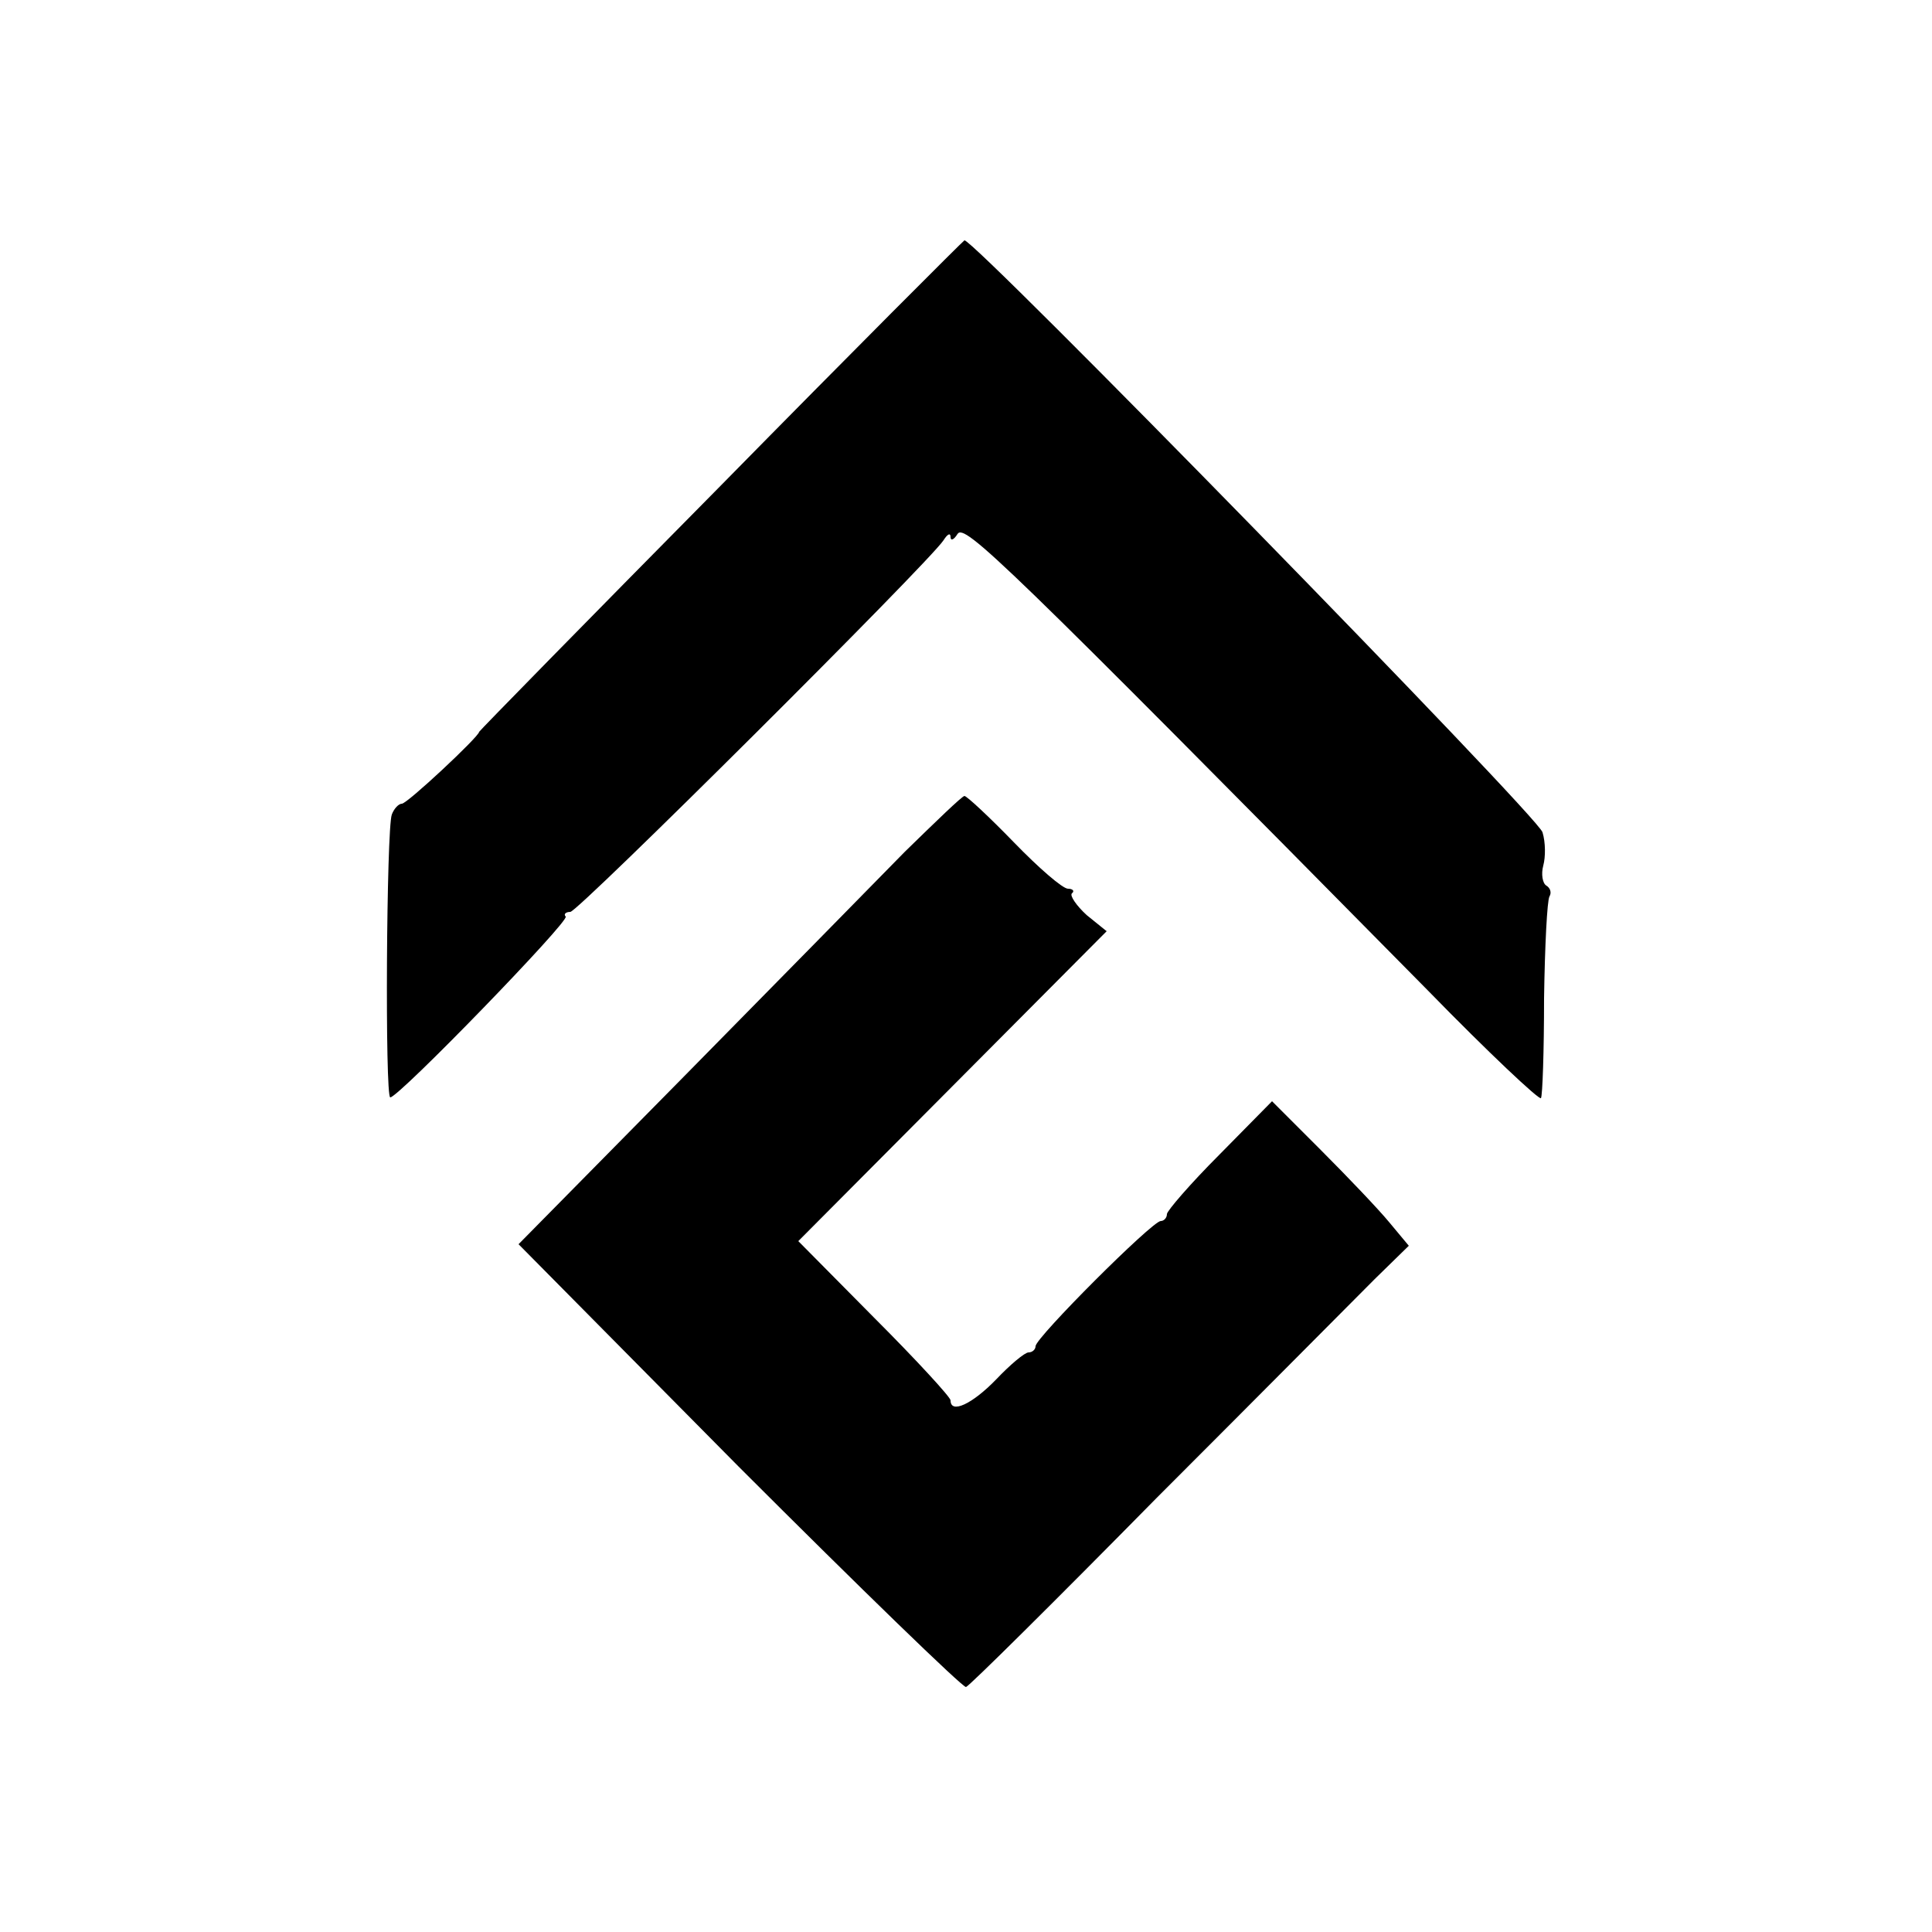
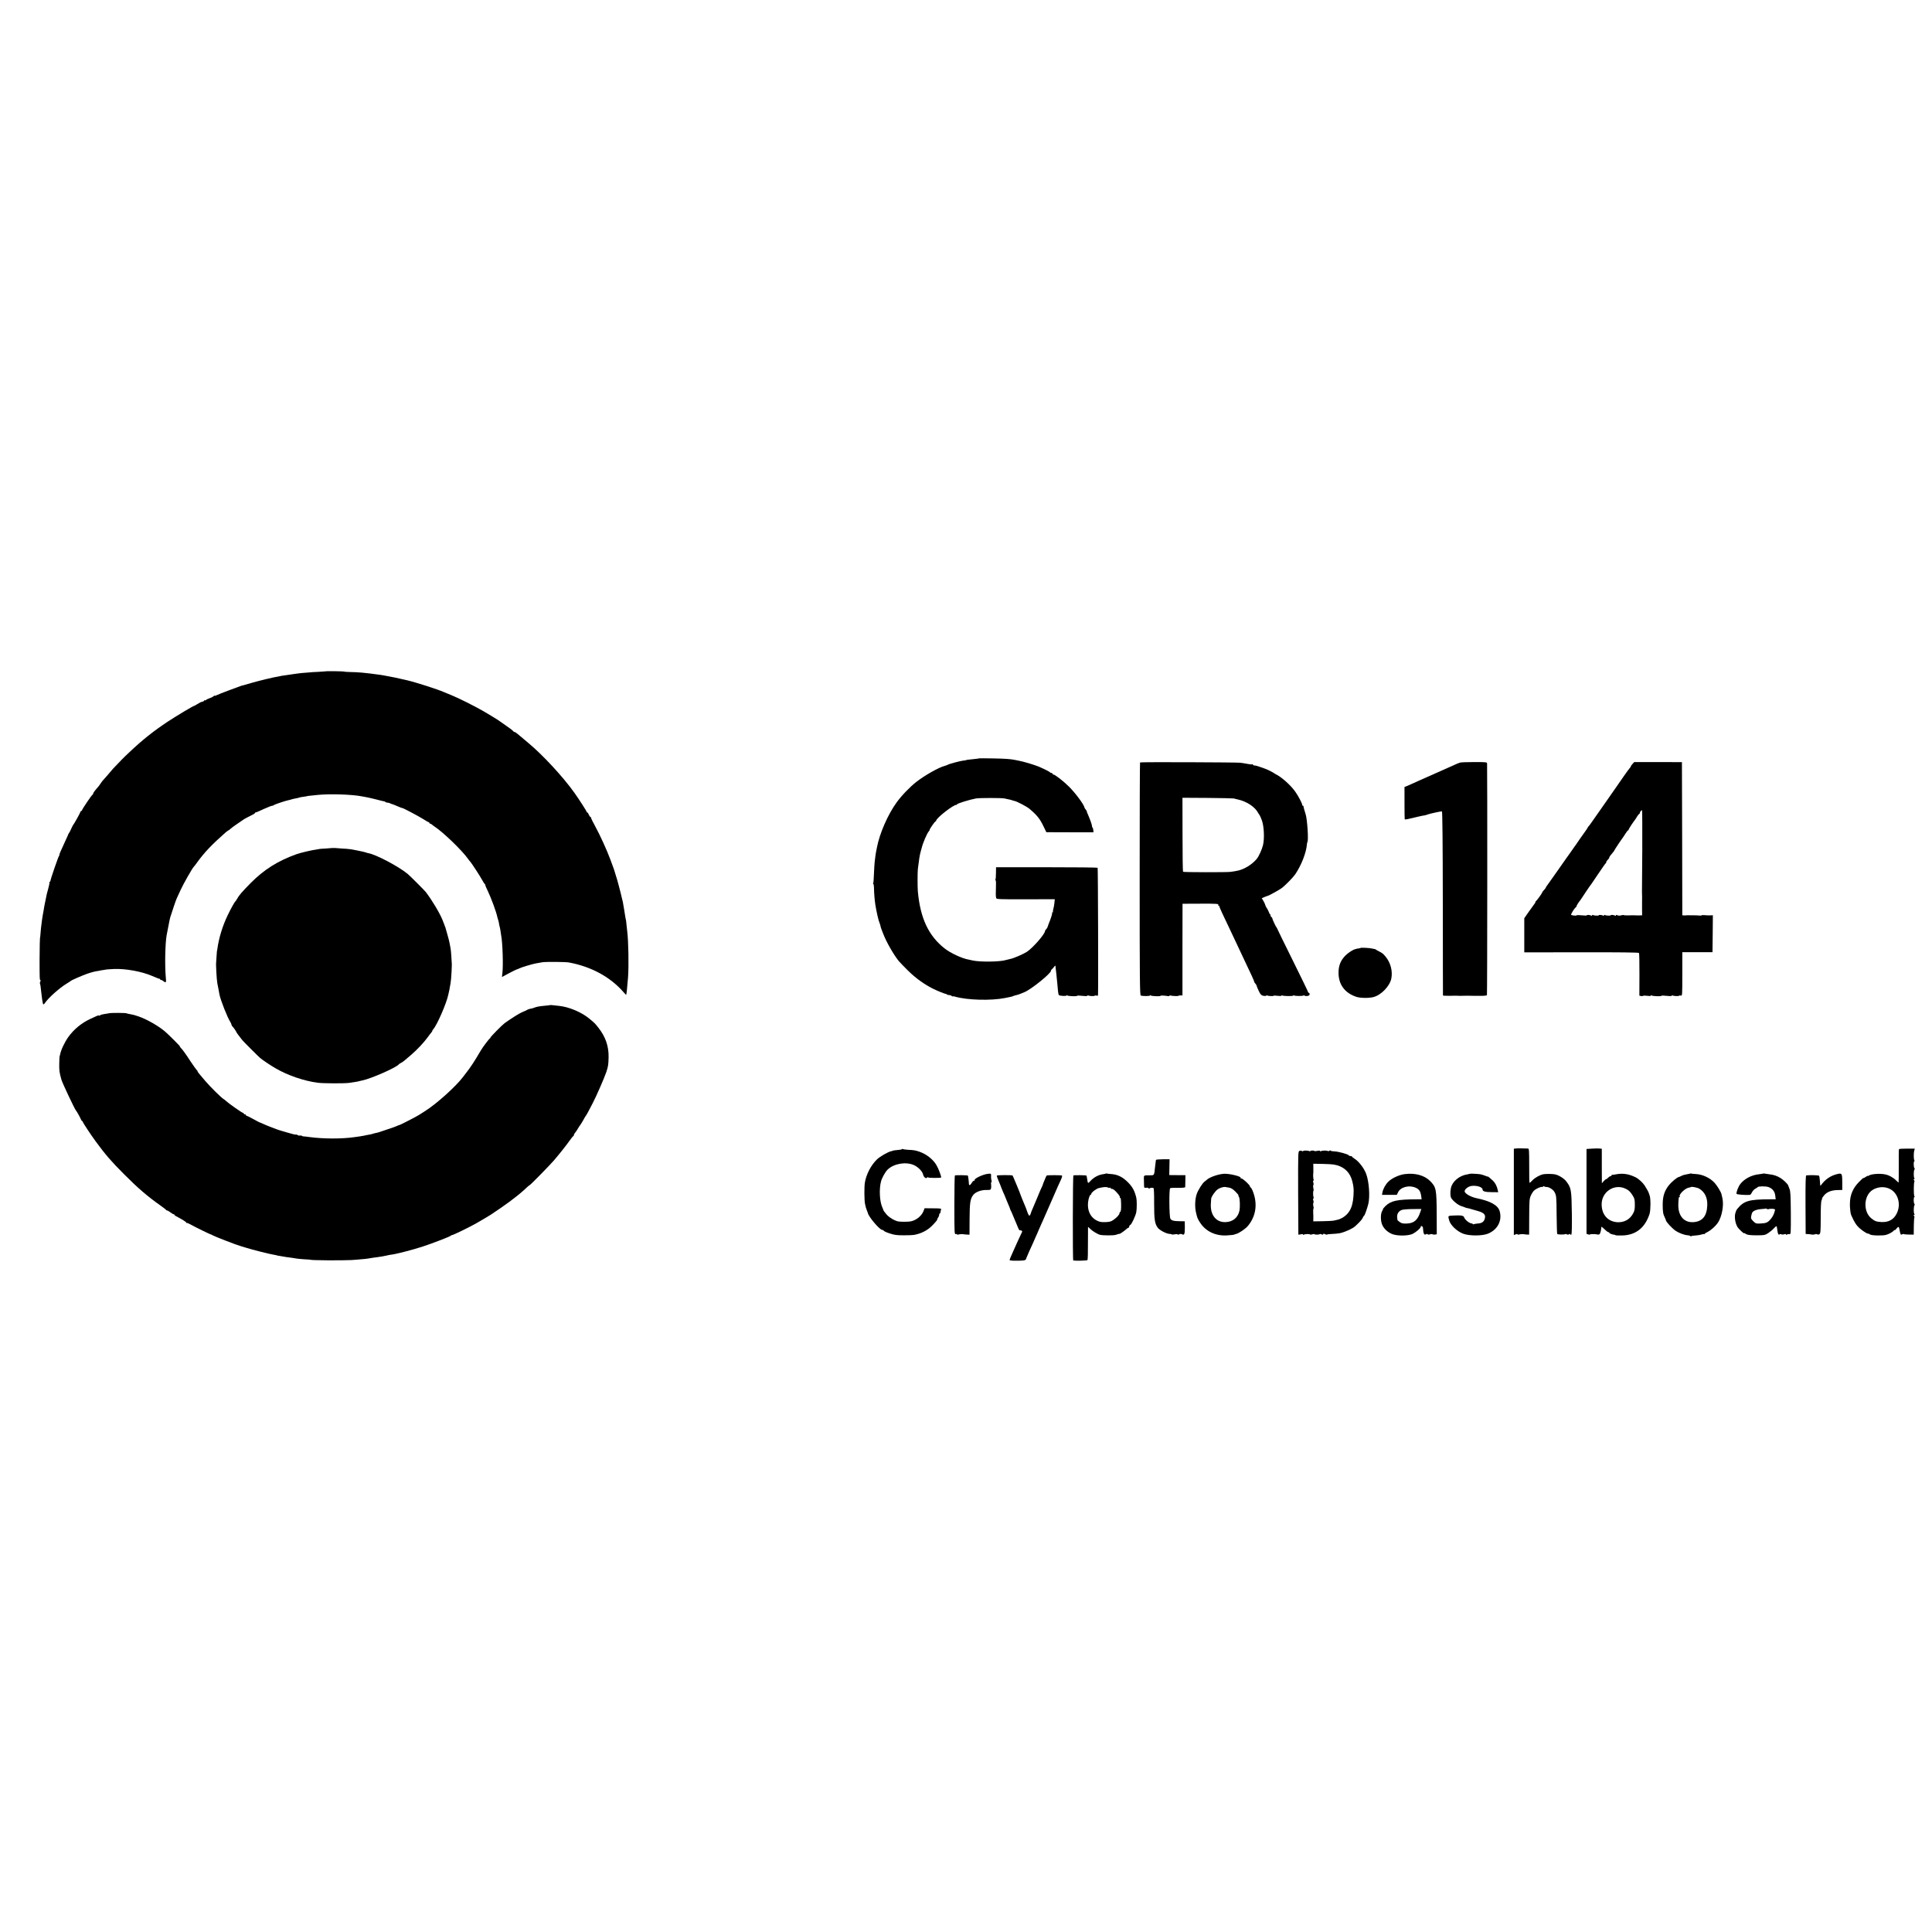
- <svg xmlns="http://www.w3.org/2000/svg" version="1.0" width="250pt" height="250pt" viewBox="0 0 250 250" preserveAspectRatio="xMidYMid meet">
-   <g transform="translate(0,250) scale(0.1,-0.1)" fill="#000000" stroke="none">
-     <path d="M933 1872 c-172 -174 -313 -318 -313 -319 0 -6 -93 -93 -100 -93 -4 0 -10 -6 -13 -14 -7 -19 -9 -366 -2 -366 11 0 233 229 227 234 -3 3 0 6 6 6 10 0 464 452 483 481 5 8 9 10 9 4 0 -5 4 -4 9 4 9 14 57 -32 609 -591 78 -80 144 -142 146 -139 2 3 4 61 4 129 1 68 4 127 7 132 3 5 1 11 -4 14 -5 3 -7 15 -4 26 3 11 3 30 -1 43 -4 19 -737 769 -748 766 -1 0 -144 -143 -315 -317z" />
-     <path d="M1171 1398 c-39 -40 -168 -171 -286 -291 l-214 -217 285 -288 c158 -158 290 -286 294 -285 4 1 115 111 246 244 132 132 259 260 283 284 l44 43 -25 30 c-14 17 -54 59 -89 94 l-63 63 -68 -69 c-38 -38 -68 -73 -68 -77 0 -5 -4 -9 -8 -9 -11 0 -162 -151 -162 -162 0 -4 -4 -8 -9 -8 -5 0 -24 -16 -42 -35 -31 -32 -59 -45 -59 -27 0 4 -44 52 -99 107 l-98 99 199 200 200 201 -26 21 c-13 12 -22 25 -19 28 4 3 1 6 -5 6 -7 0 -38 27 -70 60 -32 33 -61 60 -64 60 -3 0 -37 -33 -77 -72z" />
+ <svg xmlns="http://www.w3.org/2000/svg" version="1.0" width="2592pt" height="2592pt" viewBox="0 0 2592 2592" preserveAspectRatio="xMidYMid meet">
+   <g transform="translate(0,2592) scale(0.1,-0.1)" fill="#000000" stroke="none">
+     <path d="M4366 16913 c-1 -1 -46 -4 -101 -7 -55 -2 -100 -5 -100 -6 0 -1 -27 -3 -60 -5 -33 -2 -80 -6 -105 -10 -25 -4 -54 -8 -65 -9 -11 -2 -45 -7 -75 -11 -30 -5 -64 -9 -75 -11 -11 -1 -20 -3 -20 -4 0 -1 -11 -3 -25 -5 -55 -7 -270 -59 -365 -87 -55 -16 -107 -31 -115 -33 -8 -1 -22 -5 -30 -8 -8 -3 -77 -29 -154 -57 -76 -28 -152 -58 -167 -66 -16 -8 -29 -11 -29 -8 0 4 -8 0 -17 -8 -10 -9 -35 -21 -55 -27 -21 -7 -40 -17 -44 -22 -3 -5 -10 -7 -15 -4 -5 4 -9 2 -9 -3 0 -5 -9 -12 -20 -15 -32 -8 -33 -9 -72 -33 -21 -13 -40 -24 -43 -24 -13 0 -228 -129 -349 -208 -198 -131 -340 -244 -518 -412 -79 -73 -120 -116 -223 -225 -11 -12 -42 -48 -69 -81 -27 -32 -55 -63 -61 -69 -6 -5 -20 -23 -31 -40 -10 -16 -25 -36 -32 -45 -51 -58 -72 -87 -72 -97 0 -6 -4 -13 -9 -15 -11 -4 -141 -196 -141 -209 0 -5 -4 -9 -10 -9 -5 0 -10 -5 -10 -10 0 -10 -89 -170 -100 -180 -3 -3 -14 -25 -25 -50 -11 -25 -22 -47 -25 -50 -6 -4 -19 -32 -25 -50 -1 -3 -15 -34 -32 -70 -59 -126 -82 -180 -76 -180 3 0 1 -6 -5 -12 -11 -14 -115 -315 -115 -335 0 -7 -4 -13 -9 -13 -5 0 -7 -4 -4 -8 2 -4 -4 -39 -15 -77 -20 -71 -25 -93 -34 -142 -3 -16 -10 -48 -15 -73 -5 -25 -12 -61 -14 -80 -3 -19 -8 -46 -11 -60 -2 -13 -7 -41 -10 -62 -3 -21 -7 -56 -10 -78 -3 -21 -8 -65 -10 -97 -2 -32 -5 -58 -5 -58 -5 0 -9 -140 -9 -305 0 -264 1 -280 11 -280 5 0 4 -8 -1 -19 -6 -10 -8 -20 -6 -23 5 -4 13 -59 20 -133 2 -22 7 -58 10 -80 4 -22 8 -45 9 -52 4 -24 13 -23 30 2 44 66 190 197 286 256 30 18 57 36 60 39 9 10 145 69 217 95 65 22 105 33 158 40 11 2 22 4 25 6 3 1 16 3 30 4 14 2 27 4 30 5 6 3 59 7 120 10 155 6 372 -33 515 -95 22 -9 51 -22 65 -27 14 -6 28 -11 33 -10 4 1 7 -3 7 -10 0 -6 3 -8 6 -5 4 3 18 -3 32 -13 40 -32 44 -26 36 53 -14 151 -8 457 12 562 26 136 25 130 39 200 9 40 11 47 18 65 3 8 19 58 36 110 17 52 36 104 41 115 5 11 29 63 53 115 38 84 160 297 176 310 4 3 25 30 46 60 98 135 195 237 383 403 18 15 35 27 38 27 4 0 14 8 23 18 9 9 50 39 91 67 41 27 77 52 80 55 5 6 87 50 137 74 13 6 23 14 23 19 0 4 4 7 10 7 5 0 35 12 67 27 32 15 60 28 63 28 3 1 22 9 42 18 21 10 43 17 51 17 7 0 17 4 22 9 11 10 159 59 201 67 15 3 31 7 34 9 4 2 22 7 41 10 47 9 64 13 64 15 0 2 25 6 80 14 17 2 30 5 30 6 0 1 14 3 30 4 17 2 64 7 105 11 162 17 470 7 600 -20 14 -3 41 -8 60 -11 19 -3 78 -17 130 -30 52 -14 101 -26 108 -26 6 -1 12 -4 12 -7 0 -4 12 -8 26 -9 14 -1 31 -5 37 -9 7 -4 14 -8 17 -8 7 0 67 -24 110 -43 19 -8 35 -14 35 -12 0 7 216 -107 278 -146 37 -24 72 -44 77 -44 6 0 10 -4 10 -10 0 -5 5 -10 11 -10 6 0 16 -6 23 -12 8 -7 24 -20 37 -28 115 -75 373 -324 449 -434 8 -12 20 -27 28 -35 18 -19 134 -197 163 -251 13 -25 27 -46 32 -48 4 -2 7 -9 7 -15 0 -6 13 -38 30 -71 49 -102 120 -293 133 -363 2 -10 7 -25 10 -33 3 -8 8 -28 11 -45 2 -16 6 -37 9 -45 3 -8 8 -33 11 -55 3 -22 7 -49 9 -60 20 -97 30 -412 17 -512 l-6 -51 93 50 c51 27 99 51 105 52 7 1 22 7 33 13 25 14 178 60 225 68 19 4 58 10 85 15 46 8 315 6 360 -3 298 -56 551 -193 728 -395 20 -23 37 -41 38 -40 6 22 14 100 25 238 11 160 6 472 -11 615 -3 23 -7 64 -10 91 -2 27 -5 49 -5 49 -2 0 -14 69 -26 150 -10 63 -13 82 -17 100 -3 11 -11 43 -17 70 -14 60 -14 61 -39 155 -10 41 -29 107 -42 145 -12 39 -23 72 -23 75 -1 3 -6 19 -13 35 -6 17 -21 57 -33 90 -49 133 -140 331 -205 450 -30 55 -55 105 -55 112 0 7 -4 13 -9 13 -5 0 -14 14 -21 30 -7 17 -16 30 -21 30 -5 0 -9 5 -9 10 0 9 -102 167 -163 253 -154 216 -426 510 -623 673 -65 54 -101 84 -139 117 -18 15 -37 27 -43 27 -6 0 -12 3 -14 8 -4 9 -67 56 -128 97 -25 17 -47 32 -50 35 -8 9 -136 88 -230 142 -109 63 -335 176 -425 212 -38 15 -83 34 -100 41 -79 36 -379 132 -500 160 -16 4 -37 8 -45 10 -52 13 -163 36 -195 41 -20 3 -47 8 -59 11 -11 2 -32 6 -46 8 -14 2 -47 6 -75 10 -58 8 -72 10 -180 21 -44 4 -115 8 -157 8 -43 1 -78 3 -78 6 0 4 -249 8 -254 3z" />
+     <path d="M13138 15746 c-1 -2 -34 -6 -73 -10 -66 -6 -110 -12 -110 -16 0 -1 -13 -3 -30 -4 -36 -3 -196 -46 -210 -56 -5 -4 -22 -10 -37 -14 -77 -18 -274 -129 -388 -219 -87 -69 -198 -184 -264 -277 -115 -160 -224 -409 -260 -595 -3 -16 -8 -41 -11 -55 -5 -24 -8 -41 -20 -142 -3 -24 -7 -96 -10 -160 -2 -65 -6 -122 -10 -128 -3 -5 -3 -10 2 -10 4 0 9 -30 9 -68 1 -62 9 -152 18 -212 15 -92 43 -216 57 -245 5 -11 11 -29 12 -40 2 -11 8 -29 12 -40 5 -11 16 -41 26 -67 43 -111 138 -276 208 -363 14 -16 68 -73 121 -125 103 -102 219 -186 340 -246 50 -25 148 -65 167 -68 7 -1 16 -5 19 -9 4 -4 17 -7 29 -7 11 0 26 -5 33 -12 7 -7 12 -9 12 -6 0 4 15 2 33 -3 161 -47 481 -56 667 -19 30 6 66 14 79 16 14 3 28 7 33 10 4 3 18 7 30 10 33 7 40 10 71 22 15 7 38 16 51 21 88 35 356 251 356 287 0 7 3 14 8 16 4 2 17 16 30 32 18 24 22 26 23 10 0 -11 2 -28 4 -39 2 -11 6 -47 9 -80 4 -33 9 -82 11 -110 3 -27 7 -72 9 -98 2 -27 8 -53 12 -57 13 -12 104 -17 104 -5 0 7 3 7 8 0 7 -10 132 -15 132 -5 0 5 29 4 103 -3 20 -2 37 1 37 5 0 5 4 6 10 3 15 -9 80 -12 86 -4 2 4 13 5 24 2 11 -3 20 -1 21 3 5 61 0 1706 -5 1712 -4 4 -312 7 -685 7 l-678 0 -1 -77 c0 -43 -3 -82 -7 -88 -3 -5 -3 -10 2 -10 4 0 7 -30 5 -67 -4 -110 -3 -154 3 -172 5 -15 38 -17 396 -16 l390 1 -5 -51 c-3 -27 -9 -64 -15 -82 -5 -17 -7 -34 -3 -37 3 -3 0 -6 -7 -6 -7 0 -10 -4 -6 -9 5 -8 -14 -67 -48 -151 -6 -14 -11 -31 -13 -37 -1 -7 -9 -20 -18 -29 -9 -8 -16 -20 -16 -25 0 -39 -159 -222 -242 -278 -49 -32 -182 -90 -227 -97 -14 -3 -39 -9 -56 -14 -79 -25 -349 -28 -445 -6 -14 4 -38 9 -55 12 -91 16 -245 88 -325 152 -214 170 -323 404 -356 762 -5 57 -5 254 0 300 15 126 24 184 38 235 6 22 12 45 14 50 14 61 70 193 93 219 9 10 15 20 13 22 -4 7 70 114 79 114 5 0 9 5 9 10 0 35 240 221 273 212 4 -1 7 2 7 7 0 11 168 63 255 79 44 8 345 8 380 0 17 -4 44 -10 60 -13 17 -3 37 -8 45 -12 8 -3 23 -8 32 -9 34 -7 163 -75 198 -104 104 -88 141 -134 191 -239 l37 -76 316 -1 316 0 -2 29 c-1 16 -6 31 -10 33 -4 3 -8 13 -8 23 0 17 -23 82 -56 158 -8 17 -14 34 -14 39 0 4 -6 15 -14 23 -8 9 -16 23 -18 31 -8 40 -122 192 -204 274 -76 76 -192 166 -214 166 -5 0 -10 5 -10 10 0 6 -6 10 -14 10 -8 0 -16 3 -18 8 -3 7 -84 48 -148 75 -65 27 -198 67 -275 82 -16 3 -39 8 -50 10 -61 12 -128 17 -292 20 -99 2 -183 2 -185 1z" />
+     <path d="M15295 15691 c-3 -2 -5 -706 -5 -1563 0 -1358 2 -1559 15 -1564 26 -10 125 -9 125 1 0 7 3 7 8 0 7 -10 132 -15 132 -5 0 6 53 4 93 -3 15 -3 27 -2 27 3 0 5 6 7 14 4 19 -7 106 -10 106 -4 0 3 12 6 27 5 l27 0 0 615 1 615 230 1 c233 1 259 -1 249 -17 -3 -5 0 -9 5 -9 6 0 10 -3 9 -7 -1 -5 18 -48 41 -98 24 -49 58 -121 76 -160 18 -38 56 -119 85 -180 29 -60 65 -137 80 -170 29 -62 91 -195 154 -327 20 -43 35 -80 34 -82 -2 -2 5 -12 14 -22 9 -11 17 -23 17 -27 -1 -4 12 -35 27 -68 22 -48 34 -61 58 -68 17 -4 36 -4 42 0 6 5 13 6 16 4 8 -8 78 -12 83 -5 2 4 27 4 55 0 27 -4 50 -3 50 1 0 5 6 6 14 3 23 -9 146 -10 146 -1 0 5 5 5 11 2 14 -9 113 -10 127 -1 6 3 13 3 16 -2 3 -5 19 -7 36 -4 21 3 30 10 30 23 0 11 -4 19 -10 19 -5 0 -10 4 -10 9 0 6 -93 198 -207 428 -114 230 -208 421 -208 425 0 3 -3 10 -8 14 -10 10 -57 110 -57 122 0 5 -7 15 -15 22 -8 7 -12 16 -9 21 3 5 1 9 -3 9 -5 0 -15 17 -22 38 -8 20 -20 44 -28 53 -7 9 -15 25 -17 35 -2 11 -14 36 -26 57 l-22 37 36 15 c20 8 39 16 43 16 15 1 163 84 194 108 47 37 149 141 176 181 83 123 149 292 157 405 1 11 4 25 7 30 16 26 -3 304 -24 370 -17 51 -30 101 -29 108 1 4 -2 7 -8 7 -5 0 -10 7 -10 15 0 17 -50 113 -90 170 -60 88 -189 203 -270 241 -8 4 -17 10 -20 13 -6 7 -99 53 -115 57 -5 1 -35 12 -65 23 -30 12 -65 21 -77 21 -13 0 -23 5 -23 11 0 5 -4 8 -9 5 -5 -3 -33 -1 -62 5 -30 6 -74 13 -99 16 -58 6 -1339 11 -1345 4z m1255 -483 c8 -2 31 -8 50 -12 126 -27 238 -101 281 -185 8 -14 17 -28 20 -31 3 -3 16 -32 28 -65 29 -76 37 -243 16 -332 -14 -59 -56 -152 -85 -187 -68 -81 -181 -147 -275 -161 -27 -4 -61 -9 -75 -12 -46 -7 -630 -6 -638 1 -4 4 -7 229 -7 500 l-1 493 336 -2 c184 -2 342 -5 350 -7z" />
+     <path d="M19589 15689 c-13 -3 -49 -18 -79 -32 -30 -14 -138 -62 -240 -107 -254 -112 -268 -119 -327 -146 -29 -13 -63 -28 -76 -33 l-24 -9 0 -214 c0 -117 1 -216 3 -219 2 -4 21 -3 41 2 48 12 97 23 146 34 12 2 34 7 49 11 15 3 30 5 33 5 2 0 22 6 42 13 35 12 165 40 188 41 7 0 11 -418 12 -1230 0 -676 2 -1233 2 -1237 1 -7 6 -8 89 -8 9 0 33 0 52 1 19 1 41 1 48 0 6 -1 19 -1 27 -1 8 0 23 0 33 0 9 0 33 0 52 1 19 1 41 1 48 0 12 -1 25 -1 60 -1 9 0 53 0 96 0 44 -1 82 3 85 8 5 8 6 3014 2 3107 -1 20 -7 21 -170 21 -93 0 -179 -3 -192 -7z" />
+     <path d="M21903 15672 c-13 -14 -23 -28 -23 -33 0 -4 -6 -14 -13 -21 -7 -7 -41 -53 -76 -103 -34 -49 -81 -117 -104 -150 -23 -33 -107 -152 -185 -265 -177 -253 -174 -249 -189 -265 -7 -8 -13 -16 -13 -20 0 -3 -24 -38 -53 -78 -28 -40 -66 -92 -82 -117 -16 -25 -32 -47 -35 -50 -3 -3 -25 -34 -49 -70 -25 -36 -53 -76 -64 -90 -10 -14 -72 -101 -137 -195 -65 -93 -123 -175 -129 -182 -6 -7 -11 -15 -11 -18 0 -4 -6 -13 -12 -20 -27 -30 -38 -44 -38 -50 0 -8 -74 -110 -82 -113 -5 -2 -8 -8 -8 -13 0 -6 -5 -15 -11 -22 -5 -7 -39 -53 -75 -104 l-64 -92 0 -229 0 -229 766 1 c500 1 768 -2 773 -9 4 -5 7 -137 6 -292 l-1 -281 23 -5 c13 -2 25 -1 28 3 2 3 27 4 55 0 33 -4 50 -3 50 4 0 7 3 8 8 1 7 -10 132 -15 132 -5 0 5 29 4 103 -3 20 -2 37 1 37 5 0 5 4 6 10 3 15 -9 80 -12 86 -4 2 4 13 5 24 2 20 -5 20 0 20 288 l0 294 202 0 203 0 3 248 2 248 -37 -2 c-21 0 -55 1 -75 3 -21 2 -38 1 -38 -2 0 -4 -15 -5 -32 -3 -18 2 -48 3 -65 3 -33 -1 -54 0 -83 1 -8 0 -20 0 -25 -1 -6 -1 -20 -2 -32 -1 l-23 1 -2 1028 -3 1027 -320 1 -320 0 -22 -24z m130 -1159 c-2 -296 -3 -540 -4 -543 -1 -3 -1 -8 0 -12 1 -14 3 -134 1 -143 -1 -5 -1 -47 0 -92 l1 -83 -28 -1 c-15 -1 -37 -1 -48 0 -22 2 -44 2 -118 0 -27 0 -51 1 -53 4 -3 3 -19 1 -36 -4 -19 -5 -38 -4 -49 2 -13 7 -19 6 -19 -1 0 -6 -5 -8 -11 -5 -14 10 -59 14 -59 6 0 -9 -63 -6 -78 3 -7 4 -12 2 -12 -4 0 -6 -5 -8 -11 -5 -14 10 -59 14 -59 6 0 -9 -63 -6 -78 3 -7 4 -12 2 -12 -4 0 -6 -5 -8 -11 -5 -14 10 -59 14 -59 6 0 -6 -13 -6 -102 1 -21 2 -38 0 -38 -3 0 -7 -57 -2 -71 7 -9 5 47 95 64 102 4 2 7 8 7 13 0 9 36 65 50 79 3 3 10 13 15 22 13 23 128 192 135 198 3 3 46 66 95 140 50 74 93 137 98 138 4 2 7 9 7 16 0 7 9 21 20 31 11 10 20 23 20 29 0 10 13 28 60 83 5 7 10 14 10 17 0 4 90 140 107 161 5 6 22 31 38 57 17 27 33 48 38 48 4 0 7 4 7 10 0 8 63 105 88 135 4 6 17 25 27 43 11 17 23 32 27 32 4 0 8 6 8 13 0 13 19 37 30 37 3 0 4 -242 3 -537z" />
+     <path d="M4456 14543 c-1 -1 -40 -4 -86 -7 -47 -2 -85 -5 -85 -6 0 -1 -12 -3 -26 -5 -81 -11 -218 -43 -284 -66 -248 -89 -433 -206 -610 -384 -113 -114 -162 -171 -185 -215 -7 -14 -16 -27 -20 -30 -11 -8 -55 -86 -101 -180 -73 -150 -123 -312 -144 -469 -2 -14 -4 -26 -5 -26 -1 0 -3 -31 -5 -70 -2 -38 -4 -72 -5 -75 -5 -18 6 -227 15 -277 2 -15 10 -53 16 -83 6 -30 12 -64 14 -75 12 -67 106 -307 144 -364 8 -13 16 -31 17 -39 2 -8 6 -18 11 -21 10 -8 53 -68 53 -76 0 -4 41 -61 81 -110 16 -20 217 -221 239 -239 37 -31 151 -107 215 -143 158 -91 371 -164 555 -189 71 -10 360 -11 425 -2 99 15 120 18 137 24 9 2 27 7 40 9 113 22 459 174 488 215 3 4 15 13 28 19 27 14 40 24 136 107 86 75 167 161 221 234 22 30 45 61 52 68 7 7 13 17 13 22 0 5 6 15 13 22 51 56 180 353 202 466 2 13 6 31 9 40 3 9 7 33 10 52 3 19 8 46 11 60 9 46 21 261 15 280 -1 3 -3 39 -5 81 -2 42 -7 89 -10 105 -4 16 -9 45 -12 64 -3 19 -16 73 -30 120 -14 47 -26 90 -27 95 -2 6 -8 24 -15 40 -6 17 -17 44 -23 60 -37 93 -144 272 -226 378 -17 22 -215 220 -242 242 -127 104 -430 263 -530 279 -8 1 -22 5 -30 9 -18 8 -216 48 -227 46 -4 -1 -10 0 -13 1 -3 1 -34 4 -70 5 -36 2 -65 4 -65 5 0 2 -76 5 -79 3z" />
+     <path d="M18256 13203 c-2 -2 -17 -6 -32 -8 -16 -2 -30 -4 -31 -6 -2 -1 -6 -2 -10 -3 -32 -7 -95 -48 -132 -85 -64 -65 -92 -133 -93 -226 -2 -161 82 -277 240 -329 51 -17 167 -19 228 -3 103 26 219 146 240 248 20 98 -9 211 -73 290 -38 46 -44 51 -99 79 -16 8 -31 17 -34 20 -3 3 -10 6 -16 7 -6 1 -24 5 -40 8 -34 8 -143 13 -148 8z" />
+     <path d="M7378 12435 c-2 -1 -32 -5 -68 -8 -76 -7 -109 -13 -147 -28 -16 -6 -29 -10 -31 -10 -6 3 -58 -13 -62 -19 -3 -3 -27 -14 -53 -24 -40 -15 -148 -82 -247 -153 -35 -26 -190 -183 -190 -193 0 -4 -4 -10 -8 -12 -11 -5 -95 -116 -123 -164 -83 -143 -141 -230 -196 -299 -5 -5 -24 -30 -42 -55 -98 -129 -353 -358 -506 -455 -33 -21 -71 -45 -85 -54 -28 -19 -254 -135 -257 -133 -2 1 -23 -7 -47 -18 -24 -10 -82 -31 -128 -45 -45 -15 -90 -30 -98 -33 -20 -7 -30 -9 -60 -15 -14 -3 -25 -6 -25 -7 0 -2 -36 -10 -65 -15 -14 -2 -36 -6 -50 -10 -14 -3 -40 -8 -57 -10 -18 -3 -50 -7 -70 -10 -172 -26 -432 -25 -618 1 -27 4 -60 8 -72 8 -13 1 -23 4 -23 8 0 3 -11 5 -25 3 -14 -1 -28 1 -30 6 -3 4 -13 8 -23 7 -21 0 -40 5 -133 32 -41 12 -78 23 -84 25 -5 1 -17 5 -25 8 -8 3 -44 17 -80 30 -36 13 -87 34 -115 47 -27 13 -52 23 -55 23 -3 1 -40 20 -83 44 -42 24 -82 43 -87 43 -6 0 -10 5 -10 10 0 6 -7 10 -15 10 -8 0 -15 5 -15 10 0 6 -5 10 -11 10 -12 0 -190 125 -224 157 -11 11 -28 24 -37 29 -27 15 -173 159 -240 237 -99 115 -108 127 -108 136 0 5 -4 11 -9 13 -4 2 -41 53 -81 113 -69 106 -110 163 -138 191 -7 8 -11 14 -7 14 7 0 -153 160 -201 201 -89 76 -247 166 -359 204 -50 17 -65 21 -119 31 -16 2 -33 7 -37 9 -10 7 -209 8 -236 1 -11 -2 -42 -8 -67 -11 -26 -4 -49 -11 -52 -16 -3 -5 -9 -7 -14 -4 -5 3 -17 2 -27 -3 -10 -5 -47 -22 -83 -38 -122 -55 -228 -141 -305 -249 -50 -71 -99 -175 -109 -235 -3 -14 -6 -25 -7 -25 -1 0 -3 -44 -4 -97 -2 -85 2 -118 29 -213 13 -46 180 -400 196 -415 9 -8 51 -83 63 -112 6 -16 15 -28 19 -28 4 0 8 -4 8 -9 0 -11 106 -172 179 -271 126 -172 206 -264 376 -434 187 -188 312 -295 491 -422 38 -27 71 -52 72 -56 2 -5 8 -8 14 -8 6 0 26 -11 44 -25 18 -14 37 -25 43 -25 6 0 11 -3 11 -8 0 -4 9 -12 19 -17 80 -42 141 -79 141 -88 0 -6 3 -8 6 -5 3 4 31 -8 62 -26 63 -35 254 -128 262 -128 3 1 14 -5 25 -12 20 -13 335 -135 365 -141 8 -2 42 -12 75 -23 77 -25 329 -89 375 -95 19 -3 36 -6 38 -7 3 -3 11 -5 63 -13 25 -4 57 -10 70 -12 13 -2 44 -6 69 -9 25 -3 56 -8 70 -11 14 -3 61 -7 105 -10 44 -2 80 -5 80 -6 0 -8 426 -11 550 -4 39 2 70 4 70 5 0 1 25 3 55 5 30 2 71 6 90 9 19 3 53 8 75 12 22 3 49 7 60 8 11 2 40 7 65 10 25 4 54 10 65 13 11 4 31 7 45 9 55 4 286 63 425 108 140 46 379 138 383 148 2 4 10 8 17 8 15 0 227 103 316 153 60 34 172 100 203 120 40 25 222 151 251 174 17 13 35 27 40 31 74 55 140 110 197 165 16 15 31 27 34 27 8 0 270 267 325 331 68 79 169 206 213 269 22 30 43 57 48 58 4 2 8 9 8 16 0 7 8 21 18 32 9 11 26 35 36 54 11 19 23 37 26 40 4 3 22 32 41 65 18 33 35 62 38 65 4 3 17 25 30 50 13 25 41 79 63 120 47 89 158 344 182 416 26 81 28 94 31 198 3 148 -40 275 -136 397 -50 63 -48 61 -119 120 -104 88 -277 161 -410 174 -36 3 -77 8 -92 10 -15 2 -28 2 -30 0z" />
+     <path d="M20343 10512 l-33 -3 0 -579 0 -580 25 10 c16 6 25 6 25 0 0 -5 8 -6 17 -3 15 6 65 8 78 3 3 -1 17 -2 32 -3 l28 -1 1 240 c1 216 3 243 22 284 11 25 30 55 43 67 29 27 96 56 109 48 6 -4 10 -1 10 5 0 7 6 8 18 2 9 -4 24 -8 32 -7 28 2 85 -33 103 -64 28 -48 29 -61 31 -318 1 -133 5 -245 8 -248 8 -9 91 -10 104 -3 5 4 16 3 24 -2 8 -5 22 -5 32 1 13 7 18 6 18 -3 0 -9 3 -9 11 -1 7 7 9 98 7 289 -4 308 -9 338 -72 421 -30 42 -104 88 -156 98 -32 7 -129 7 -156 1 -46 -10 -111 -46 -143 -80 -19 -20 -37 -36 -40 -36 -4 0 -6 104 -5 230 0 202 -2 230 -15 231 -104 3 -131 4 -158 1z" />
+     <path d="M21360 10510 l-75 -5 0 -569 0 -569 23 -8 c12 -5 22 -5 22 -1 0 6 79 7 88 2 1 -1 12 -3 24 -3 18 -1 24 7 34 45 6 26 9 49 6 52 -3 4 -1 6 4 6 5 0 25 -16 44 -35 19 -19 40 -35 47 -35 7 0 13 -4 13 -9 0 -8 40 -24 65 -26 6 0 15 -3 20 -7 6 -3 48 -5 95 -3 178 6 301 104 361 290 15 46 16 208 1 245 -5 14 -10 28 -11 33 -1 9 -31 64 -56 102 -27 41 -83 92 -125 112 -91 44 -168 55 -260 38 -25 -5 -48 -8 -52 -7 -5 1 -8 -2 -8 -8 0 -5 -6 -10 -13 -10 -8 0 -22 -9 -32 -20 -10 -11 -22 -20 -27 -20 -5 0 -20 -12 -33 -27 l-24 -28 -1 231 0 232 -27 3 c-16 2 -62 2 -103 -1z m447 -537 c45 -21 64 -39 99 -95 23 -36 27 -54 27 -118 1 -57 -4 -85 -21 -116 -44 -85 -123 -128 -219 -121 -126 11 -206 105 -205 242 1 167 171 278 319 208z" />
+     <path d="M12100 10503 c0 -4 -19 -9 -43 -10 -39 -3 -82 -9 -82 -13 0 -1 -9 -3 -19 -5 -41 -8 -151 -71 -192 -111 -80 -78 -143 -201 -161 -311 -9 -57 -8 -234 2 -283 11 -51 11 -52 24 -85 7 -16 14 -35 15 -40 8 -49 158 -225 191 -225 7 0 18 -6 24 -14 6 -7 44 -24 84 -36 58 -19 94 -23 182 -23 61 0 121 2 135 5 93 16 174 56 236 115 44 43 87 93 78 93 -3 0 2 10 10 22 9 12 16 30 16 40 0 10 4 18 8 18 5 0 9 6 9 13 0 6 3 22 7 34 7 21 5 21 -107 22 l-113 1 -12 -33 c-24 -67 -97 -128 -173 -143 -33 -7 -138 -7 -169 -1 -51 11 -122 54 -157 95 -21 25 -38 48 -39 51 0 3 -9 24 -18 46 -35 77 -43 246 -16 345 12 47 57 127 87 157 82 81 242 110 352 63 59 -26 116 -84 126 -129 7 -33 39 -59 50 -41 4 6 12 7 18 3 12 -8 165 -8 173 -1 7 8 -34 119 -62 166 -46 78 -132 146 -227 180 -53 18 -77 23 -153 26 -34 2 -67 7 -73 10 -6 4 -11 4 -11 -1z" />
+     <path d="M25477 10503 c-3 -5 -4 -106 -3 -226 0 -120 0 -220 -2 -222 -2 -1 -18 12 -35 30 -38 38 -98 71 -150 80 -72 14 -188 4 -214 -17 -7 -6 -13 -7 -13 -4 0 4 -13 -2 -30 -14 -16 -12 -30 -18 -30 -14 0 4 -26 -19 -58 -52 -82 -82 -122 -176 -123 -286 -1 -29 0 -55 1 -58 1 -3 3 -23 4 -45 2 -23 8 -50 13 -60 5 -11 20 -40 31 -65 12 -25 34 -59 50 -77 33 -40 121 -103 142 -103 9 0 21 -5 27 -11 15 -15 161 -20 214 -7 42 11 95 41 111 63 4 6 8 6 8 1 0 -5 9 3 21 18 28 35 36 33 43 -11 12 -68 16 -74 35 -63 10 5 21 7 24 3 4 -3 35 -6 69 -6 l63 -1 1 113 c1 61 4 115 8 118 3 3 1 12 -5 20 -9 10 -8 13 1 13 8 0 9 4 3 13 -11 15 -10 97 1 116 5 7 5 16 0 20 -12 8 -13 91 -1 91 6 0 6 5 0 13 -10 13 -9 184 1 194 3 3 1 12 -5 20 -9 10 -8 13 0 13 7 0 9 5 4 13 -11 17 -10 100 1 115 6 8 6 16 0 20 -11 9 -13 92 -2 92 5 0 6 6 1 13 -9 15 -11 94 -1 130 l7 27 -104 0 c-57 0 -106 -3 -108 -7z m-135 -528 c120 -50 169 -209 104 -337 -40 -80 -109 -118 -203 -113 -69 4 -87 10 -134 47 -116 90 -107 310 16 385 66 40 150 47 217 18z" />
+     <path d="M17435 10480 c-20 -8 -20 -15 -19 -561 1 -305 2 -557 3 -561 0 -4 15 -3 31 2 19 5 30 5 30 -1 0 -6 5 -7 11 -4 15 10 80 12 85 3 3 -4 16 -3 29 2 13 5 26 6 29 2 5 -8 64 -8 72 1 4 3 15 2 25 -3 12 -7 19 -6 21 2 3 8 9 8 25 0 11 -6 23 -8 27 -5 3 3 32 7 63 8 32 1 78 5 102 9 66 12 177 62 213 95 66 62 90 89 101 113 6 15 15 28 18 28 7 0 41 95 57 160 23 98 10 295 -29 400 -27 76 -102 173 -159 206 -16 10 -30 22 -30 26 0 4 -9 8 -19 8 -11 0 -23 4 -26 10 -10 16 -135 50 -192 53 -29 1 -53 6 -53 11 0 5 -6 4 -13 -2 -7 -6 -18 -8 -24 -4 -14 9 -77 7 -92 -3 -6 -3 -11 -2 -11 3 0 6 -14 7 -34 2 -19 -4 -38 -5 -41 -2 -9 9 -55 8 -55 -1 0 -4 -4 -5 -10 -2 -16 10 -81 12 -86 3 -3 -5 -11 -5 -17 0 -7 5 -21 6 -32 2z m465 -185 c112 -19 193 -83 230 -183 18 -47 32 -121 31 -167 -2 -199 -42 -297 -151 -363 -20 -11 -47 -23 -60 -25 -14 -3 -37 -8 -52 -12 -15 -4 -84 -8 -153 -9 l-126 -2 1 41 c0 22 0 59 -2 82 -1 24 1 45 4 49 4 3 3 18 -2 33 -4 16 -4 34 0 41 5 7 4 24 -1 37 -5 14 -5 23 1 23 5 0 7 7 3 17 -8 20 -8 81 -1 89 4 3 3 18 -2 33 -4 16 -4 34 0 41 5 7 4 24 -1 37 -5 14 -5 23 1 23 5 0 7 7 3 17 -6 14 -7 70 -3 91 1 4 1 32 0 63 l-1 56 118 -2 c65 -1 138 -5 163 -10z" />
+     <path d="M15509 10358 c-1 -4 -2 -11 -3 -15 -1 -5 -6 -42 -10 -83 -11 -110 -10 -108 -64 -108 -94 0 -87 5 -85 -64 1 -35 2 -73 2 -85 1 -19 6 -21 31 -18 17 2 30 -1 30 -7 0 -7 5 -7 13 -1 11 8 21 9 52 5 6 -1 10 -77 9 -205 0 -215 8 -274 49 -329 25 -33 114 -80 157 -82 16 0 30 -4 30 -7 0 -3 18 -3 40 1 22 4 40 3 40 -2 0 -5 9 -4 20 2 13 7 26 7 38 1 31 -16 38 1 38 89 l-1 85 -65 1 c-83 1 -112 8 -128 34 -16 26 -19 400 -3 409 5 4 53 6 105 5 64 -1 96 3 97 10 1 6 1 44 2 85 l1 75 -108 0 -109 1 2 106 2 106 -90 0 c-50 0 -92 -4 -92 -9z" />
+     <path d="M13255 10172 c-69 -7 -195 -68 -178 -86 3 -3 0 -6 -8 -6 -8 0 -23 -13 -32 -30 -20 -34 -37 -39 -38 -12 -1 34 -11 107 -14 110 -6 6 -165 8 -174 2 -4 -3 -7 -182 -7 -398 0 -374 1 -393 18 -389 10 3 18 1 18 -4 0 -4 8 -5 17 -2 15 6 68 8 76 3 1 -1 18 -2 38 -3 l36 -2 1 207 c1 221 9 273 48 325 31 41 107 70 180 68 48 -1 55 2 60 21 3 12 3 36 1 53 -3 17 -1 31 4 31 5 0 5 10 1 23 -4 12 -7 37 -6 54 3 38 0 40 -41 35z" />
+     <path d="M14839 10176 c-2 -2 -20 -6 -39 -9 -66 -9 -129 -44 -176 -97 -27 -30 -30 -28 -38 29 -3 24 -8 46 -10 49 -7 6 -166 8 -175 2 -9 -6 -11 -1140 -2 -1141 42 -6 185 -2 191 6 4 6 7 108 6 228 0 119 0 217 1 217 1 0 16 -13 33 -30 30 -29 99 -70 130 -77 39 -9 177 -9 205 -1 44 14 49 16 55 14 6 -1 68 42 94 66 11 10 23 18 28 18 4 0 8 7 8 15 0 9 6 18 14 21 17 6 73 126 81 174 8 44 8 157 0 190 -22 93 -50 144 -110 206 -72 73 -142 108 -230 113 -27 2 -53 5 -56 7 -3 2 -8 2 -10 0z m29 -190 c7 -4 17 -4 22 -1 6 3 10 1 10 -4 0 -6 7 -11 15 -11 21 0 44 -19 90 -74 13 -17 22 -33 19 -38 -3 -4 -1 -8 3 -8 10 0 12 -14 14 -85 2 -65 -3 -105 -13 -105 -4 0 -8 -6 -8 -14 0 -20 -34 -59 -80 -91 -34 -24 -53 -29 -110 -31 -57 -2 -77 2 -117 22 -100 52 -140 168 -104 302 7 23 16 42 21 42 6 0 10 5 10 11 0 19 64 69 100 79 70 17 107 19 128 6z" />
+     <path d="M16415 10172 c-79 -7 -187 -46 -223 -79 -7 -7 -21 -18 -31 -25 -29 -21 -88 -115 -106 -168 -23 -69 -27 -172 -9 -249 8 -35 17 -68 21 -75 4 -6 8 -13 8 -16 0 -3 12 -23 27 -45 73 -113 202 -176 350 -170 62 3 113 9 113 15 0 1 8 3 18 5 36 7 129 70 161 110 111 135 131 307 58 478 -9 20 -20 37 -24 37 -5 0 -8 6 -8 13 0 18 -96 107 -116 107 -10 0 -14 3 -10 7 18 19 -159 62 -229 55z m77 -186 c25 -5 52 -21 83 -53 25 -25 43 -48 41 -51 -3 -3 -1 -11 5 -18 14 -17 18 -137 7 -189 -20 -91 -88 -147 -183 -151 -128 -6 -209 94 -200 246 1 25 3 54 4 66 1 27 48 96 84 125 29 22 79 38 107 34 8 -1 32 -5 52 -9z" />
+     <path d="M18846 10168 c-73 -9 -172 -54 -218 -100 -39 -38 -72 -96 -81 -145 l-6 -33 99 0 100 0 17 35 c34 71 153 100 239 59 45 -21 62 -48 71 -111 l6 -43 -59 0 c-269 -1 -353 -19 -427 -91 -21 -22 -36 -39 -33 -39 4 0 0 -10 -9 -23 -21 -33 -25 -113 -8 -170 19 -65 82 -125 154 -148 75 -23 211 -19 265 9 46 25 104 75 104 91 0 24 30 10 31 -14 4 -75 15 -98 39 -85 12 7 21 7 25 0 3 -5 15 -6 29 0 12 4 28 5 35 1 7 -5 22 -6 34 -4 l23 4 -1 277 c-2 330 -7 355 -89 438 -77 76 -200 110 -340 92z m207 -515 c-35 -103 -85 -145 -179 -148 -52 -2 -70 2 -92 18 -15 11 -29 22 -31 24 -2 1 -5 20 -7 42 -3 49 23 87 69 100 18 5 82 10 144 10 l112 1 -16 -47z" />
+     <path d="M19726 10173 c-1 -1 -20 -5 -42 -9 -91 -14 -174 -74 -208 -150 -18 -42 -23 -115 -11 -156 11 -35 90 -103 137 -118 24 -8 48 -16 53 -19 6 -3 19 -7 30 -9 23 -4 34 -7 55 -14 8 -3 46 -14 84 -24 86 -24 111 -51 96 -104 -12 -43 -40 -62 -96 -65 -23 -2 -47 -6 -53 -9 -6 -4 -11 -3 -11 1 0 5 -9 9 -20 10 -29 2 -89 52 -96 79 -7 26 -40 32 -152 26 -69 -4 -67 -2 -49 -67 19 -64 103 -144 186 -176 80 -31 252 -32 331 -1 130 51 196 174 160 302 -22 80 -122 136 -311 175 -80 17 -159 63 -159 93 0 28 48 65 91 71 69 10 149 -15 149 -47 0 -25 35 -36 121 -36 l89 -1 -6 29 c-11 51 -33 95 -62 123 -35 34 -72 64 -72 58 0 -2 -17 3 -37 12 -21 8 -49 17 -63 19 -34 5 -130 10 -134 7z" />
+     <path d="M22679 10176 c-2 -2 -23 -6 -46 -10 -24 -3 -56 -12 -73 -21 -16 -8 -33 -16 -37 -16 -22 -3 -98 -66 -133 -110 -59 -75 -82 -147 -83 -254 0 -101 5 -132 27 -177 9 -17 16 -35 16 -39 0 -20 84 -110 131 -142 43 -29 115 -56 157 -59 19 -1 36 -6 38 -10 3 -5 10 -5 16 -2 6 4 33 8 62 9 28 2 63 8 79 14 15 6 27 7 27 3 0 -4 4 -2 8 3 4 6 24 19 45 29 43 22 104 77 134 121 54 80 83 234 61 330 -6 22 -11 45 -12 52 -5 28 -54 110 -92 153 -61 67 -162 115 -254 119 -30 2 -58 4 -61 7 -3 2 -8 2 -10 0z m120 -204 c74 -46 110 -123 106 -222 -5 -143 -63 -215 -179 -226 -135 -12 -218 87 -209 251 4 80 5 85 16 85 6 0 8 3 4 6 -21 22 67 111 119 120 16 3 30 7 32 9 8 8 87 -8 111 -23z" />
+     <path d="M23658 10176 c-1 -2 -28 -6 -60 -10 -98 -10 -194 -60 -249 -130 -28 -35 -59 -119 -51 -133 6 -9 114 -18 179 -14 7 1 19 16 28 35 9 18 28 39 43 47 15 8 30 18 33 22 10 14 112 14 146 1 54 -21 83 -58 90 -114 l6 -50 -74 0 c-283 -1 -352 -20 -439 -126 -8 -10 -15 -21 -16 -24 0 -3 -4 -12 -7 -20 -22 -49 -11 -145 23 -201 16 -27 90 -96 90 -84 0 4 6 2 14 -4 23 -19 64 -25 167 -24 86 0 100 3 139 28 23 15 58 43 76 63 18 20 35 34 38 31 3 -3 8 -23 10 -45 6 -55 16 -77 30 -65 7 6 18 6 26 1 7 -4 24 -4 37 1 15 5 23 5 23 -2 0 -6 6 -7 16 -1 9 5 25 7 34 5 16 -4 17 14 16 284 -2 234 -5 295 -18 323 -8 19 -16 40 -17 45 -3 16 -63 76 -101 99 -47 30 -95 46 -155 52 -27 3 -55 7 -62 9 -6 2 -13 2 -15 1z m75 -477 c10 4 34 5 52 3 32 -4 33 -5 24 -35 -13 -47 -30 -78 -64 -115 -34 -36 -55 -44 -135 -47 -50 -2 -58 1 -89 32 -30 30 -32 37 -26 71 4 20 11 43 17 49 19 23 63 39 118 42 30 1 57 5 59 7 2 2 9 0 15 -5 6 -5 19 -6 29 -2z" />
+     <path d="M24625 10162 c-74 -22 -140 -69 -190 -137 -14 -19 -14 -19 -16 10 -2 43 -8 98 -13 110 -3 8 -105 12 -173 6 -8 -1 -11 -104 -10 -393 l2 -393 30 -2 c17 0 32 -2 35 -3 17 -6 51 -5 62 1 6 4 19 4 28 -1 9 -5 22 -4 31 3 13 10 16 43 16 223 0 140 4 218 12 232 6 12 9 22 6 22 -4 0 7 18 24 39 39 49 99 73 184 75 l63 1 0 107 c-1 123 -3 125 -91 100z" />
+     <path d="M13374 10148 c-3 -4 9 -40 27 -80 17 -40 32 -77 33 -83 2 -5 13 -32 25 -60 13 -27 29 -66 36 -85 7 -19 22 -55 33 -80 12 -25 22 -52 24 -60 2 -8 5 -17 8 -20 3 -3 16 -32 29 -65 13 -33 32 -78 42 -100 9 -22 23 -54 30 -72 7 -17 16 -30 19 -29 3 2 13 1 22 -3 16 -6 16 -10 -5 -51 -12 -25 -35 -74 -51 -110 -16 -36 -41 -92 -56 -125 -30 -66 -42 -95 -45 -110 -2 -6 37 -10 103 -9 85 1 106 4 114 17 5 9 9 19 9 22 0 2 16 40 35 82 20 43 45 98 56 123 11 25 26 59 33 76 8 16 30 66 48 110 19 43 47 106 62 139 33 74 36 81 125 285 39 91 84 192 100 225 21 46 24 61 14 65 -11 4 -163 5 -197 1 -4 -1 -11 -11 -16 -23 -5 -13 -16 -40 -25 -60 -9 -21 -16 -40 -16 -43 0 -3 -6 -18 -14 -33 -8 -16 -35 -77 -59 -138 -25 -60 -53 -127 -63 -149 -10 -22 -18 -42 -19 -45 -5 -25 -18 -50 -25 -50 -7 0 -24 36 -35 73 -1 4 -4 9 -5 12 -1 3 -3 8 -4 13 -1 4 -10 24 -19 46 -9 21 -17 40 -17 41 0 1 -8 20 -17 41 -9 22 -18 44 -19 49 -4 18 -104 258 -109 264 -9 8 -206 7 -211 -1z" />
  </g>
</svg>
